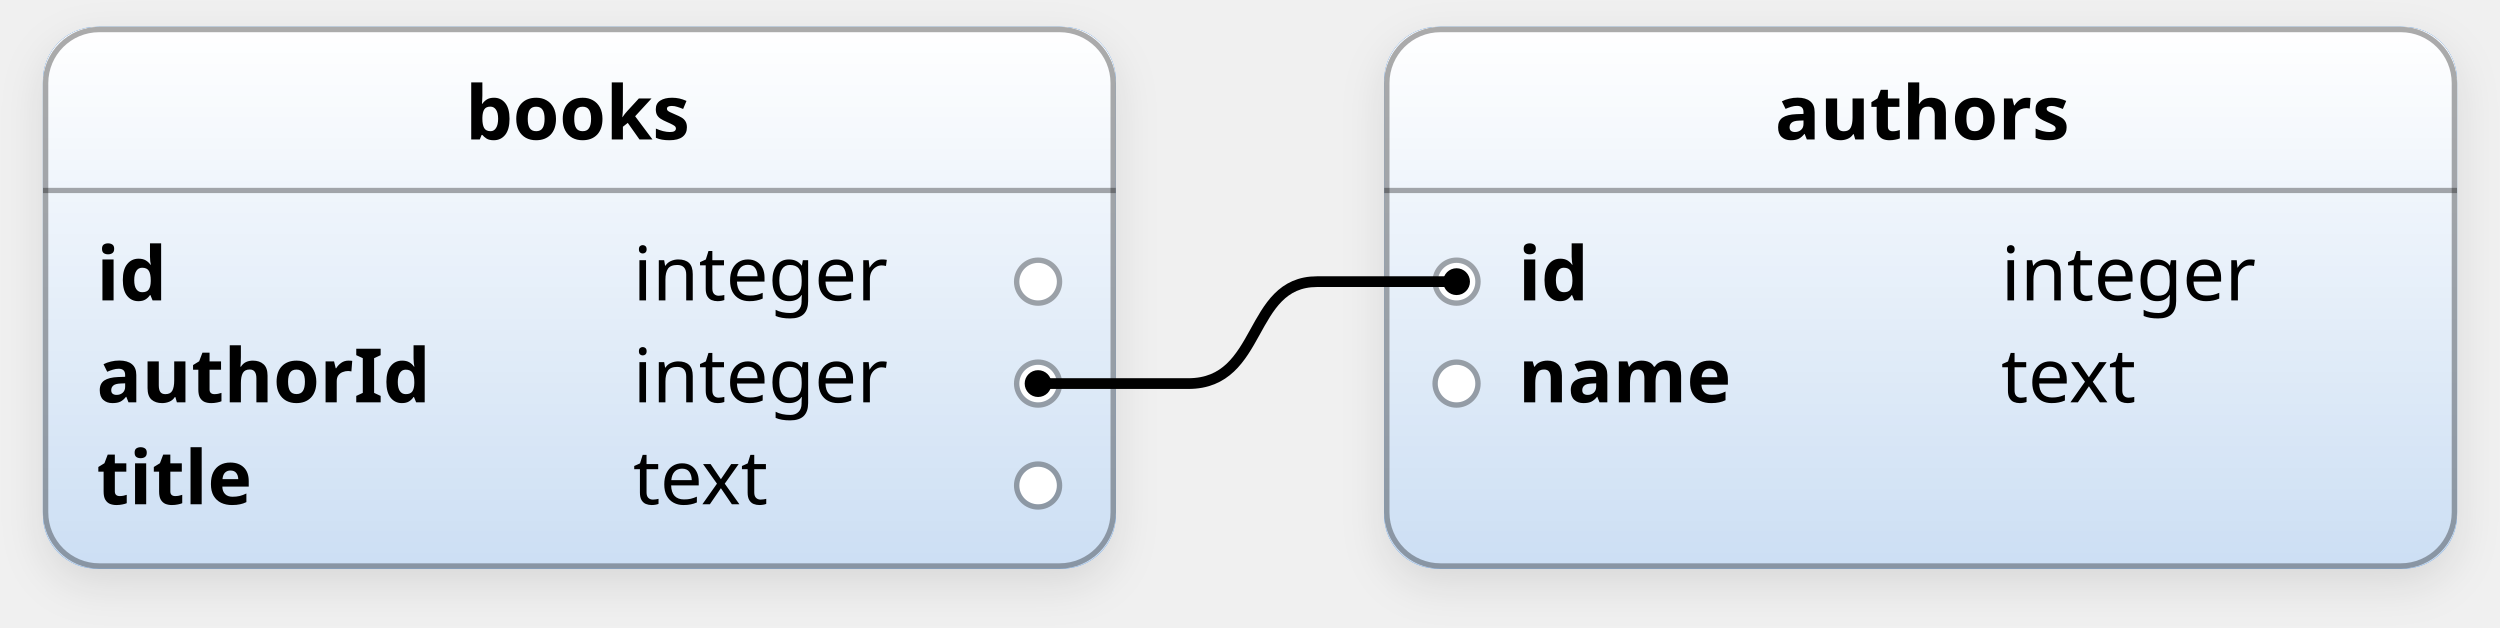
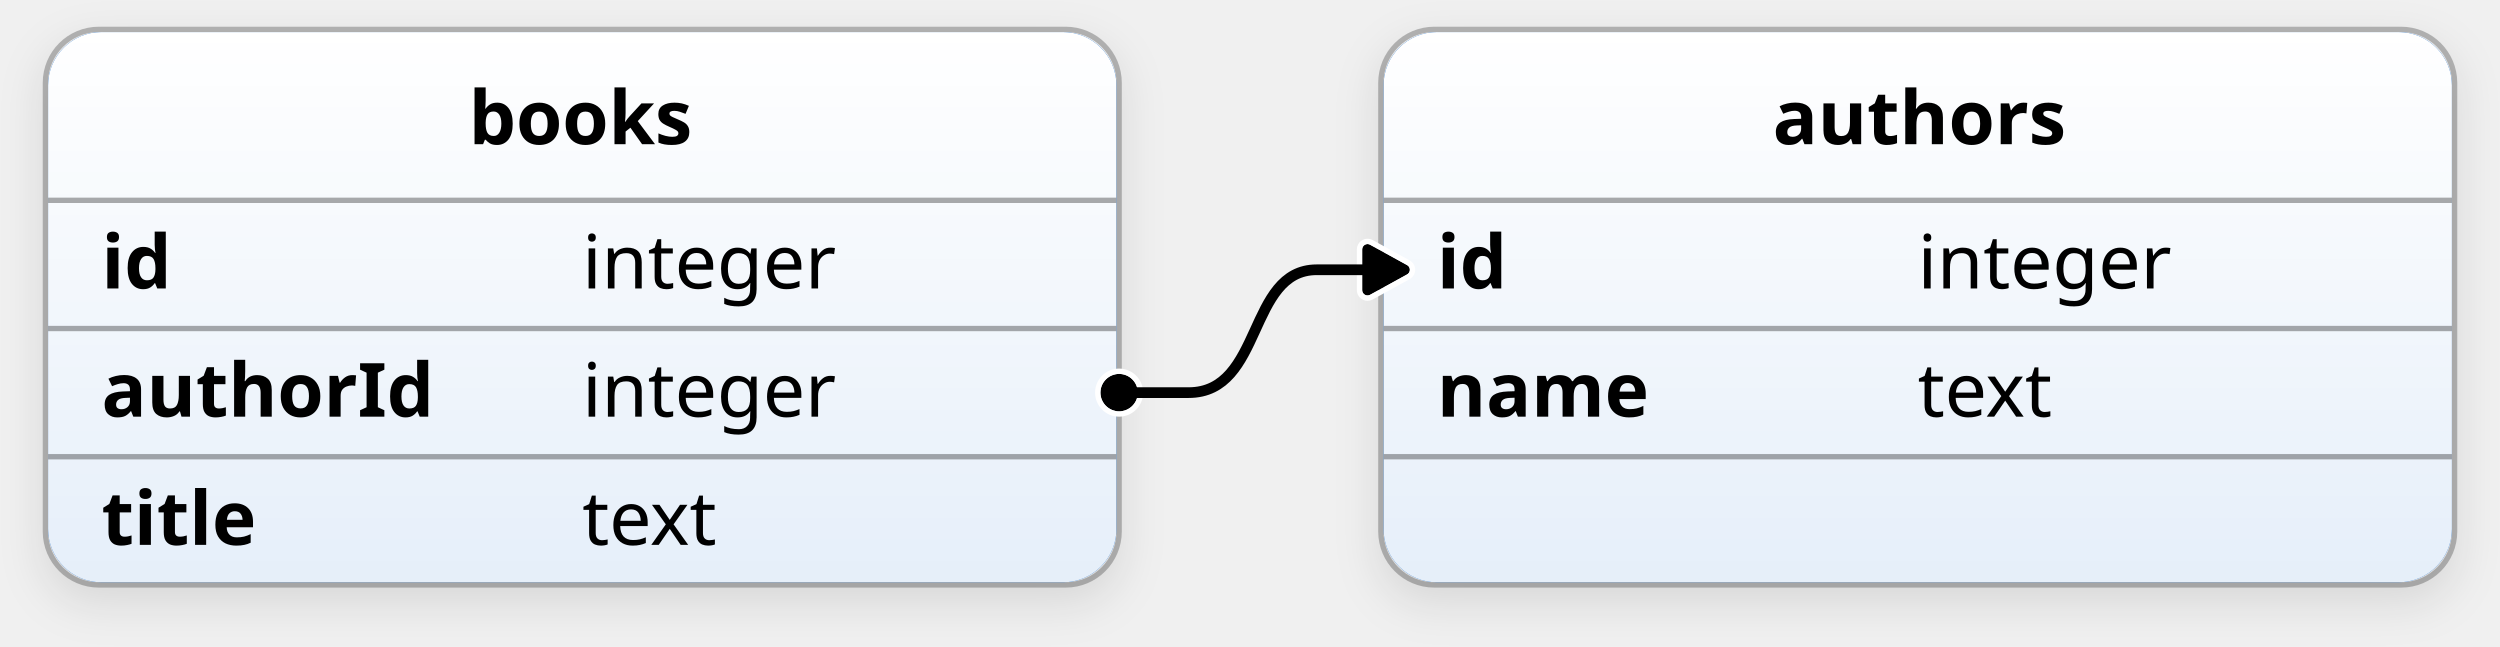
- <svg xmlns="http://www.w3.org/2000/svg" xmlns:xlink="http://www.w3.org/1999/xlink" width="466px" height="117px" viewBox="0 0 466 117" version="1.1">
+ <svg xmlns="http://www.w3.org/2000/svg" xmlns:xlink="http://www.w3.org/1999/xlink" width="468px" height="121px" viewBox="0 0 468 121" version="1.1">
  <defs>
-     <linearGradient x1="50%" y1="100%" x2="50%" y2="0%" id="linearGradient-1">
-       <stop stop-color="#FFFFFF" stop-opacity="0.8" offset="0%" />
+     <linearGradient x1="50%" y1="100%" x2="50%" y2="1.41638472e-14%" id="linearGradient-1">
+       <stop stop-color="#FFFFFF" stop-opacity="0.9" offset="0%" />
      <stop stop-color="#FFFFFF" offset="100%" />
    </linearGradient>
-     <rect id="path-2" x="0" y="0" width="200" height="101" rx="10" />
-     <filter x="-6.8%" y="-10.4%" width="113.5%" height="126.7%" filterUnits="objectBoundingBox" id="filter-4">
-       <feOffset dx="0" dy="3" in="SourceAlpha" result="shadowOffsetOuter1" />
+     <rect id="path-2" x="0" y="0" width="200" height="103" rx="10" />
+     <filter x="-7.2%" y="-11.2%" width="114.5%" height="128.2%" filterUnits="objectBoundingBox" id="filter-4">
+       <feMorphology radius="1" operator="dilate" in="SourceAlpha" result="shadowSpreadOuter1" />
+       <feOffset dx="0" dy="3" in="shadowSpreadOuter1" result="shadowOffsetOuter1" />
      <feGaussianBlur stdDeviation="4" in="shadowOffsetOuter1" result="shadowBlurOuter1" />
      <feComposite in="shadowBlurOuter1" in2="SourceAlpha" operator="out" result="shadowBlurOuter1" />
      <feColorMatrix values="0 0 0 0 0   0 0 0 0 0   0 0 0 0 0  0 0 0 0.1 0" type="matrix" in="shadowBlurOuter1" />
    </filter>
-     <circle id="path-5" cx="175.5" cy="9.5" r="3.5" />
-     <circle id="path-6" cx="175.5" cy="9.5" r="3.5" />
-     <circle id="path-7" cx="175.5" cy="9.5" r="3.5" />
-     <rect id="path-8" x="0" y="0" width="200" height="101" rx="10" />
-     <filter x="-6.8%" y="-10.4%" width="113.5%" height="126.7%" filterUnits="objectBoundingBox" id="filter-10">
-       <feOffset dx="0" dy="3" in="SourceAlpha" result="shadowOffsetOuter1" />
+     <rect id="path-5" x="0" y="0" width="200" height="103" rx="10" />
+     <filter x="-7.2%" y="-11.2%" width="114.5%" height="128.2%" filterUnits="objectBoundingBox" id="filter-7">
+       <feMorphology radius="1" operator="dilate" in="SourceAlpha" result="shadowSpreadOuter1" />
+       <feOffset dx="0" dy="3" in="shadowSpreadOuter1" result="shadowOffsetOuter1" />
      <feGaussianBlur stdDeviation="4" in="shadowOffsetOuter1" result="shadowBlurOuter1" />
      <feComposite in="shadowBlurOuter1" in2="SourceAlpha" operator="out" result="shadowBlurOuter1" />
      <feColorMatrix values="0 0 0 0 0   0 0 0 0 0   0 0 0 0 0  0 0 0 0.1 0" type="matrix" in="shadowBlurOuter1" />
    </filter>
-     <circle id="path-11" cx="3.5" cy="9.5" r="3.5" />
-     <circle id="path-12" cx="3.5" cy="9.5" r="3.5" />
+     <circle id="path-8" cx="200.5" cy="67.5" r="3.5" />
+     <path d="M254.407,43.624 L247.482,39.815 L247.482,39.815 C246.998,39.549 246.39,39.725 246.124,40.209 C246.043,40.357 246,40.523 246,40.691 L246,48.309 L246,48.309 C246,48.861 246.448,49.309 247,49.309 C247.169,49.309 247.334,49.266 247.482,49.185 L254.407,45.376 L254.407,45.376 C254.891,45.11 255.067,44.502 254.801,44.018 C254.71,43.852 254.573,43.715 254.407,43.624 Z" id="path-9" />
  </defs>
  <g id="Page-1" stroke="none" stroke-width="1" fill="none" fill-rule="evenodd">
-     <g id="BelongsTo" transform="translate(8, 5)">
+     <g id="BelongsTo" transform="translate(9, 6)">
      <g id="Table">
        <mask id="mask-3" fill="white">
          <use xlink:href="#path-2" />
        </mask>
        <g id="Rectangle">
          <use fill="black" fill-opacity="1" filter="url(#filter-4)" xlink:href="#path-2" />
          <use fill="#005CC5" fill-rule="evenodd" xlink:href="#path-2" />
          <use fill="url(#linearGradient-1)" fill-rule="evenodd" xlink:href="#path-2" />
-           <rect stroke-opacity="0.33" stroke="#000000" stroke-width="1" x="0.5" y="0.5" width="199" height="100" rx="10" />
+           <rect stroke-opacity="0.25" stroke="#000000" stroke-width="1" x="-0.5" y="-0.5" width="201" height="104" rx="10" />
        </g>
-         <rect id="Rectangle-2" fill-opacity="0.33" fill="#000000" mask="url(#mask-3)" x="0" y="30" width="200" height="1" />
-         <g id="LeftField" mask="url(#mask-3)">
-           <g transform="translate(10, 75)" id="Group">
-             <g transform="translate(0, 1)">
-               <text id="name" font-family="SFUIText-Bold, SF UI Text" font-size="14" font-weight="bold" fill="#000000">
-                 <tspan x="0" y="13">title</tspan>
-               </text>
-               <text id="type" font-family="SFUIText-Regular, SF UI Text" font-size="14" font-weight="normal" fill="#000000">
-                 <tspan x="100" y="13">text</tspan>
-               </text>
-               <g id="Oval">
-                 <use fill="#FFFFFF" fill-rule="evenodd" xlink:href="#path-5" />
-                 <circle stroke-opacity="0.33" stroke="#000000" stroke-width="1" cx="175.5" cy="9.5" r="4" />
-               </g>
-             </g>
+         <g id="Field" mask="url(#mask-3)">
+           <g transform="translate(0, 31)">
+             <text id="name" fill="none" font-family="SFUIText-Bold, SF UI Text" font-size="14" font-weight="bold">
+               <tspan x="10" y="17" fill="#000000">id</tspan>
+             </text>
+             <text id="type" fill="none" font-family="SFUIText-Regular, SF UI Text" font-size="14" font-weight="normal">
+               <tspan x="100" y="17" fill="#000000">integer</tspan>
+             </text>
+             <rect id="Rectangle" fill-opacity="0.33" fill="#000000" fill-rule="evenodd" x="0" y="0" width="200" height="1" />
          </g>
        </g>
-         <g id="LeftField" mask="url(#mask-3)">
-           <g transform="translate(10, 56)" id="Group">
-             <g transform="translate(0, 1)">
-               <text id="name" font-family="SFUIText-Bold, SF UI Text" font-size="14" font-weight="bold" fill="#000000">
-                 <tspan x="0" y="13">authorId</tspan>
-               </text>
-               <text id="type" font-family="SFUIText-Regular, SF UI Text" font-size="14" font-weight="normal" fill="#000000">
-                 <tspan x="100" y="13">integer</tspan>
-               </text>
-               <g id="Oval">
-                 <use fill="#FFFFFF" fill-rule="evenodd" xlink:href="#path-6" />
-                 <circle stroke-opacity="0.33" stroke="#000000" stroke-width="1" cx="175.5" cy="9.5" r="4" />
-               </g>
-             </g>
+         <g id="Field" mask="url(#mask-3)">
+           <g transform="translate(0, 55)">
+             <text id="name" fill="none" font-family="SFUIText-Bold, SF UI Text" font-size="14" font-weight="bold">
+               <tspan x="10" y="17" fill="#000000">authorId</tspan>
+             </text>
+             <text id="type" fill="none" font-family="SFUIText-Regular, SF UI Text" font-size="14" font-weight="normal">
+               <tspan x="100" y="17" fill="#000000">integer</tspan>
+             </text>
+             <rect id="Rectangle" fill-opacity="0.33" fill="#000000" fill-rule="evenodd" x="0" y="0" width="200" height="1" />
          </g>
        </g>
-         <g id="LeftField" mask="url(#mask-3)">
-           <g transform="translate(10, 37)" id="Group">
-             <g transform="translate(0, 1)">
-               <text id="name" font-family="SFUIText-Bold, SF UI Text" font-size="14" font-weight="bold" fill="#000000">
-                 <tspan x="0" y="13">id</tspan>
-               </text>
-               <text id="type" font-family="SFUIText-Regular, SF UI Text" font-size="14" font-weight="normal" fill="#000000">
-                 <tspan x="100" y="13">integer</tspan>
-               </text>
-               <g id="Oval">
-                 <use fill="#FFFFFF" fill-rule="evenodd" xlink:href="#path-7" />
-                 <circle stroke-opacity="0.33" stroke="#000000" stroke-width="1" cx="175.5" cy="9.5" r="4" />
-               </g>
-             </g>
+         <g id="Field" mask="url(#mask-3)">
+           <g transform="translate(0, 79)">
+             <text id="name" fill="none" font-family="SFUIText-Bold, SF UI Text" font-size="14" font-weight="bold">
+               <tspan x="10" y="17" fill="#000000">title</tspan>
+             </text>
+             <text id="type" fill="none" font-family="SFUIText-Regular, SF UI Text" font-size="14" font-weight="normal">
+               <tspan x="100" y="17" fill="#000000">text</tspan>
+             </text>
+             <rect id="Rectangle" fill-opacity="0.33" fill="#000000" fill-rule="evenodd" x="0" y="0" width="200" height="1" />
          </g>
        </g>
        <text id="books" mask="url(#mask-3)" font-family="SFUIText-Bold, SF UI Text" font-size="14" font-weight="bold" fill="#000000">
          <tspan x="78.744" y="21">books</tspan>
        </text>
      </g>
-       <g id="Table-Copy" transform="translate(250, 0)">
-         <mask id="mask-9" fill="white">
-           <use xlink:href="#path-8" />
+       <g id="Table-Copy-2" transform="translate(250, 0)">
+         <mask id="mask-6" fill="white">
+           <use xlink:href="#path-5" />
        </mask>
        <g id="Rectangle">
-           <use fill="black" fill-opacity="1" filter="url(#filter-10)" xlink:href="#path-8" />
-           <use fill="#005CC5" fill-rule="evenodd" xlink:href="#path-8" />
-           <use fill="url(#linearGradient-1)" fill-rule="evenodd" xlink:href="#path-8" />
-           <rect stroke-opacity="0.33" stroke="#000000" stroke-width="1" x="0.5" y="0.5" width="199" height="100" rx="10" />
+           <use fill="black" fill-opacity="1" filter="url(#filter-7)" xlink:href="#path-5" />
+           <use fill="#005CC5" fill-rule="evenodd" xlink:href="#path-5" />
+           <use fill="url(#linearGradient-1)" fill-rule="evenodd" xlink:href="#path-5" />
+           <rect stroke-opacity="0.25" stroke="#000000" stroke-width="1" x="-0.5" y="-0.5" width="201" height="104" rx="10" />
        </g>
-         <rect id="Rectangle-2" fill-opacity="0.33" fill="#000000" mask="url(#mask-9)" x="0" y="30" width="200" height="1" />
-         <g id="RightField" mask="url(#mask-9)">
-           <g transform="translate(10, 56)">
-             <g transform="translate(0, 1)">
-               <text id="name" font-family="SFUIText-Bold, SF UI Text" font-size="14" font-weight="bold" fill="#000000">
-                 <tspan x="15" y="13">name</tspan>
-               </text>
-               <text id="type" font-family="SFUIText-Regular, SF UI Text" font-size="14" font-weight="normal" fill="#000000">
-                 <tspan x="105" y="13">text</tspan>
-               </text>
-               <g id="Oval">
-                 <use fill="#FFFFFF" fill-rule="evenodd" xlink:href="#path-11" />
-                 <circle stroke-opacity="0.33" stroke="#000000" stroke-width="1" cx="3.5" cy="9.5" r="4" />
-               </g>
-             </g>
+         <g id="Field" mask="url(#mask-6)">
+           <g transform="translate(0, 31)">
+             <text id="name" fill="none" font-family="SFUIText-Bold, SF UI Text" font-size="14" font-weight="bold">
+               <tspan x="10" y="17" fill="#000000">id</tspan>
+             </text>
+             <text id="type" fill="none" font-family="SFUIText-Regular, SF UI Text" font-size="14" font-weight="normal">
+               <tspan x="100" y="17" fill="#000000">integer</tspan>
+             </text>
+             <rect id="Rectangle" fill-opacity="0.33" fill="#000000" fill-rule="evenodd" x="0" y="0" width="200" height="1" />
          </g>
        </g>
-         <g id="RightField" mask="url(#mask-9)">
-           <g transform="translate(10, 37)">
-             <g transform="translate(0, 1)">
-               <text id="name" font-family="SFUIText-Bold, SF UI Text" font-size="14" font-weight="bold" fill="#000000">
-                 <tspan x="15" y="13">id</tspan>
-               </text>
-               <text id="type" font-family="SFUIText-Regular, SF UI Text" font-size="14" font-weight="normal" fill="#000000">
-                 <tspan x="105" y="13">integer</tspan>
-               </text>
-               <g id="Oval">
-                 <use fill="#FFFFFF" fill-rule="evenodd" xlink:href="#path-12" />
-                 <circle stroke-opacity="0.33" stroke="#000000" stroke-width="1" cx="3.5" cy="9.5" r="4" />
-               </g>
-             </g>
+         <g id="Field" mask="url(#mask-6)">
+           <g transform="translate(0, 55)">
+             <text id="name" fill="none" font-family="SFUIText-Bold, SF UI Text" font-size="14" font-weight="bold">
+               <tspan x="10" y="17" fill="#000000">name</tspan>
+             </text>
+             <text id="type" fill="none" font-family="SFUIText-Regular, SF UI Text" font-size="14" font-weight="normal">
+               <tspan x="100" y="17" fill="#000000">text</tspan>
+             </text>
+             <rect id="Rectangle" fill-opacity="0.33" fill="#000000" fill-rule="evenodd" x="0" y="0" width="200" height="1" />
          </g>
        </g>
-         <text id="authors" mask="url(#mask-9)" font-family="SFUIText-Bold, SF UI Text" font-size="14" font-weight="bold" fill="#000000">
+         <g id="Field" mask="url(#mask-6)">
+           <g transform="translate(0, 79)">
+             <text id="name" fill="none" font-family="SFUIText-Bold, SF UI Text" font-size="14" font-weight="bold" />
+             <text id="type" fill="none" font-family="SFUIText-Regular, SF UI Text" font-size="14" font-weight="normal" />
+             <rect id="Rectangle" fill-opacity="0.33" fill="#000000" fill-rule="evenodd" x="0" y="0" width="200" height="1" />
+           </g>
+         </g>
+         <text id="authors" mask="url(#mask-6)" font-family="SFUIText-Bold, SF UI Text" font-size="14" font-weight="bold" fill="#000000">
          <tspan x="72.844" y="21">authors</tspan>
        </text>
      </g>
-       <circle id="Oval" fill="#000000" cx="185.5" cy="66.5" r="2.5" />
-       <circle id="Oval" fill="#000000" cx="263.5" cy="47.5" r="2.5" />
-       <path d="M185.5,66.5 C185.5,66.5 199.5,66.5 213.5,66.5 C227.5,66.5 224.5,47.5 237.5,47.5 C246.167,47.5 254.833,47.5 263.5,47.5" id="Path-2" stroke="#000000" stroke-width="2" />
+       <g id="Oval">
+         <use fill="#000000" fill-rule="evenodd" xlink:href="#path-8" />
+         <circle stroke="#FFFFFF" stroke-width="1" cx="200.5" cy="67.5" r="4" />
+       </g>
+       <g id="Path-3">
+         <use fill="#000000" fill-rule="evenodd" xlink:href="#path-9" />
+         <path stroke="#FFFFFF" stroke-width="1" d="M254.648,43.186 C254.897,43.323 255.102,43.528 255.239,43.777 C255.639,44.503 255.374,45.415 254.648,45.814 L247.723,49.623 C247.501,49.745 247.253,49.809 247,49.809 C246.172,49.809 245.5,49.137 245.5,48.309 L245.5,40.691 C245.5,40.439 245.564,40.19 245.686,39.968 C246.085,39.243 246.997,38.978 247.723,39.377 L254.648,43.186 Z" />
+       </g>
+       <path d="M199.5,67.5 C199.5,67.5 199.5,67.5 213.5,67.5 C227.5,67.5 224.5,44.5 237.5,44.5 C246.167,44.5 250.5,44.5 250.5,44.5" id="Path-2" stroke="#000000" stroke-width="2" stroke-linecap="round" stroke-linejoin="round" />
    </g>
  </g>
</svg>
